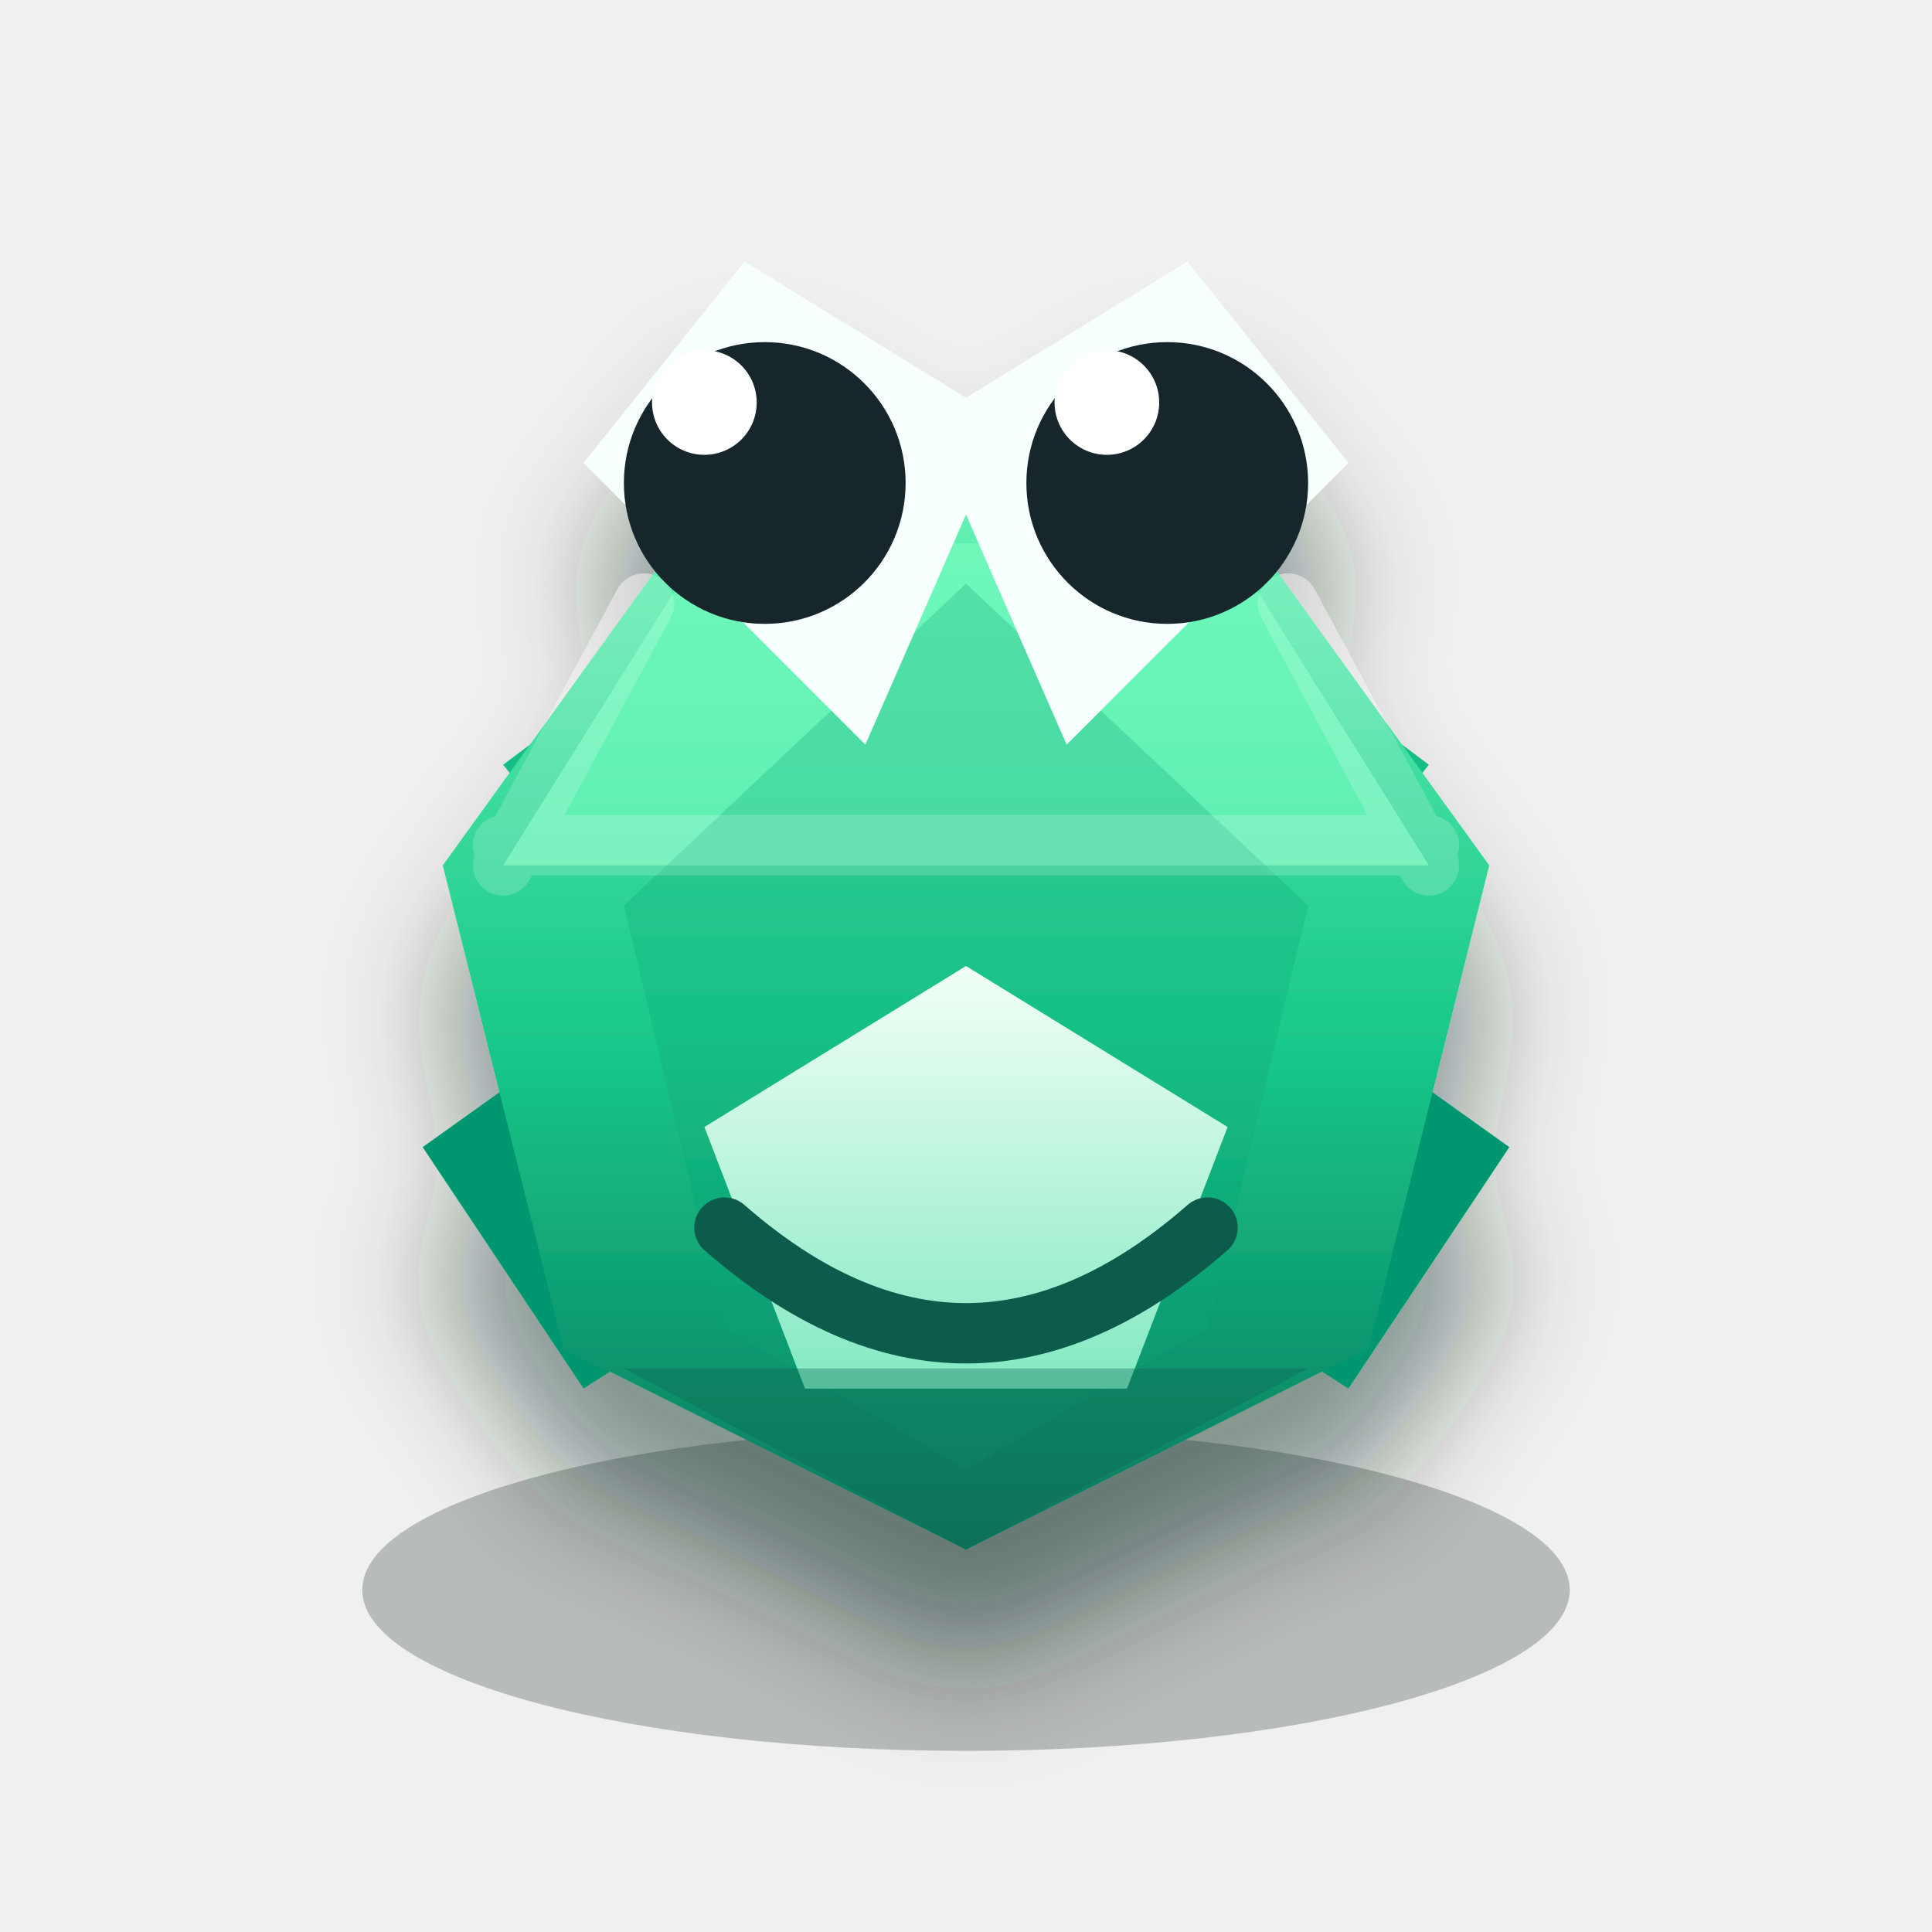
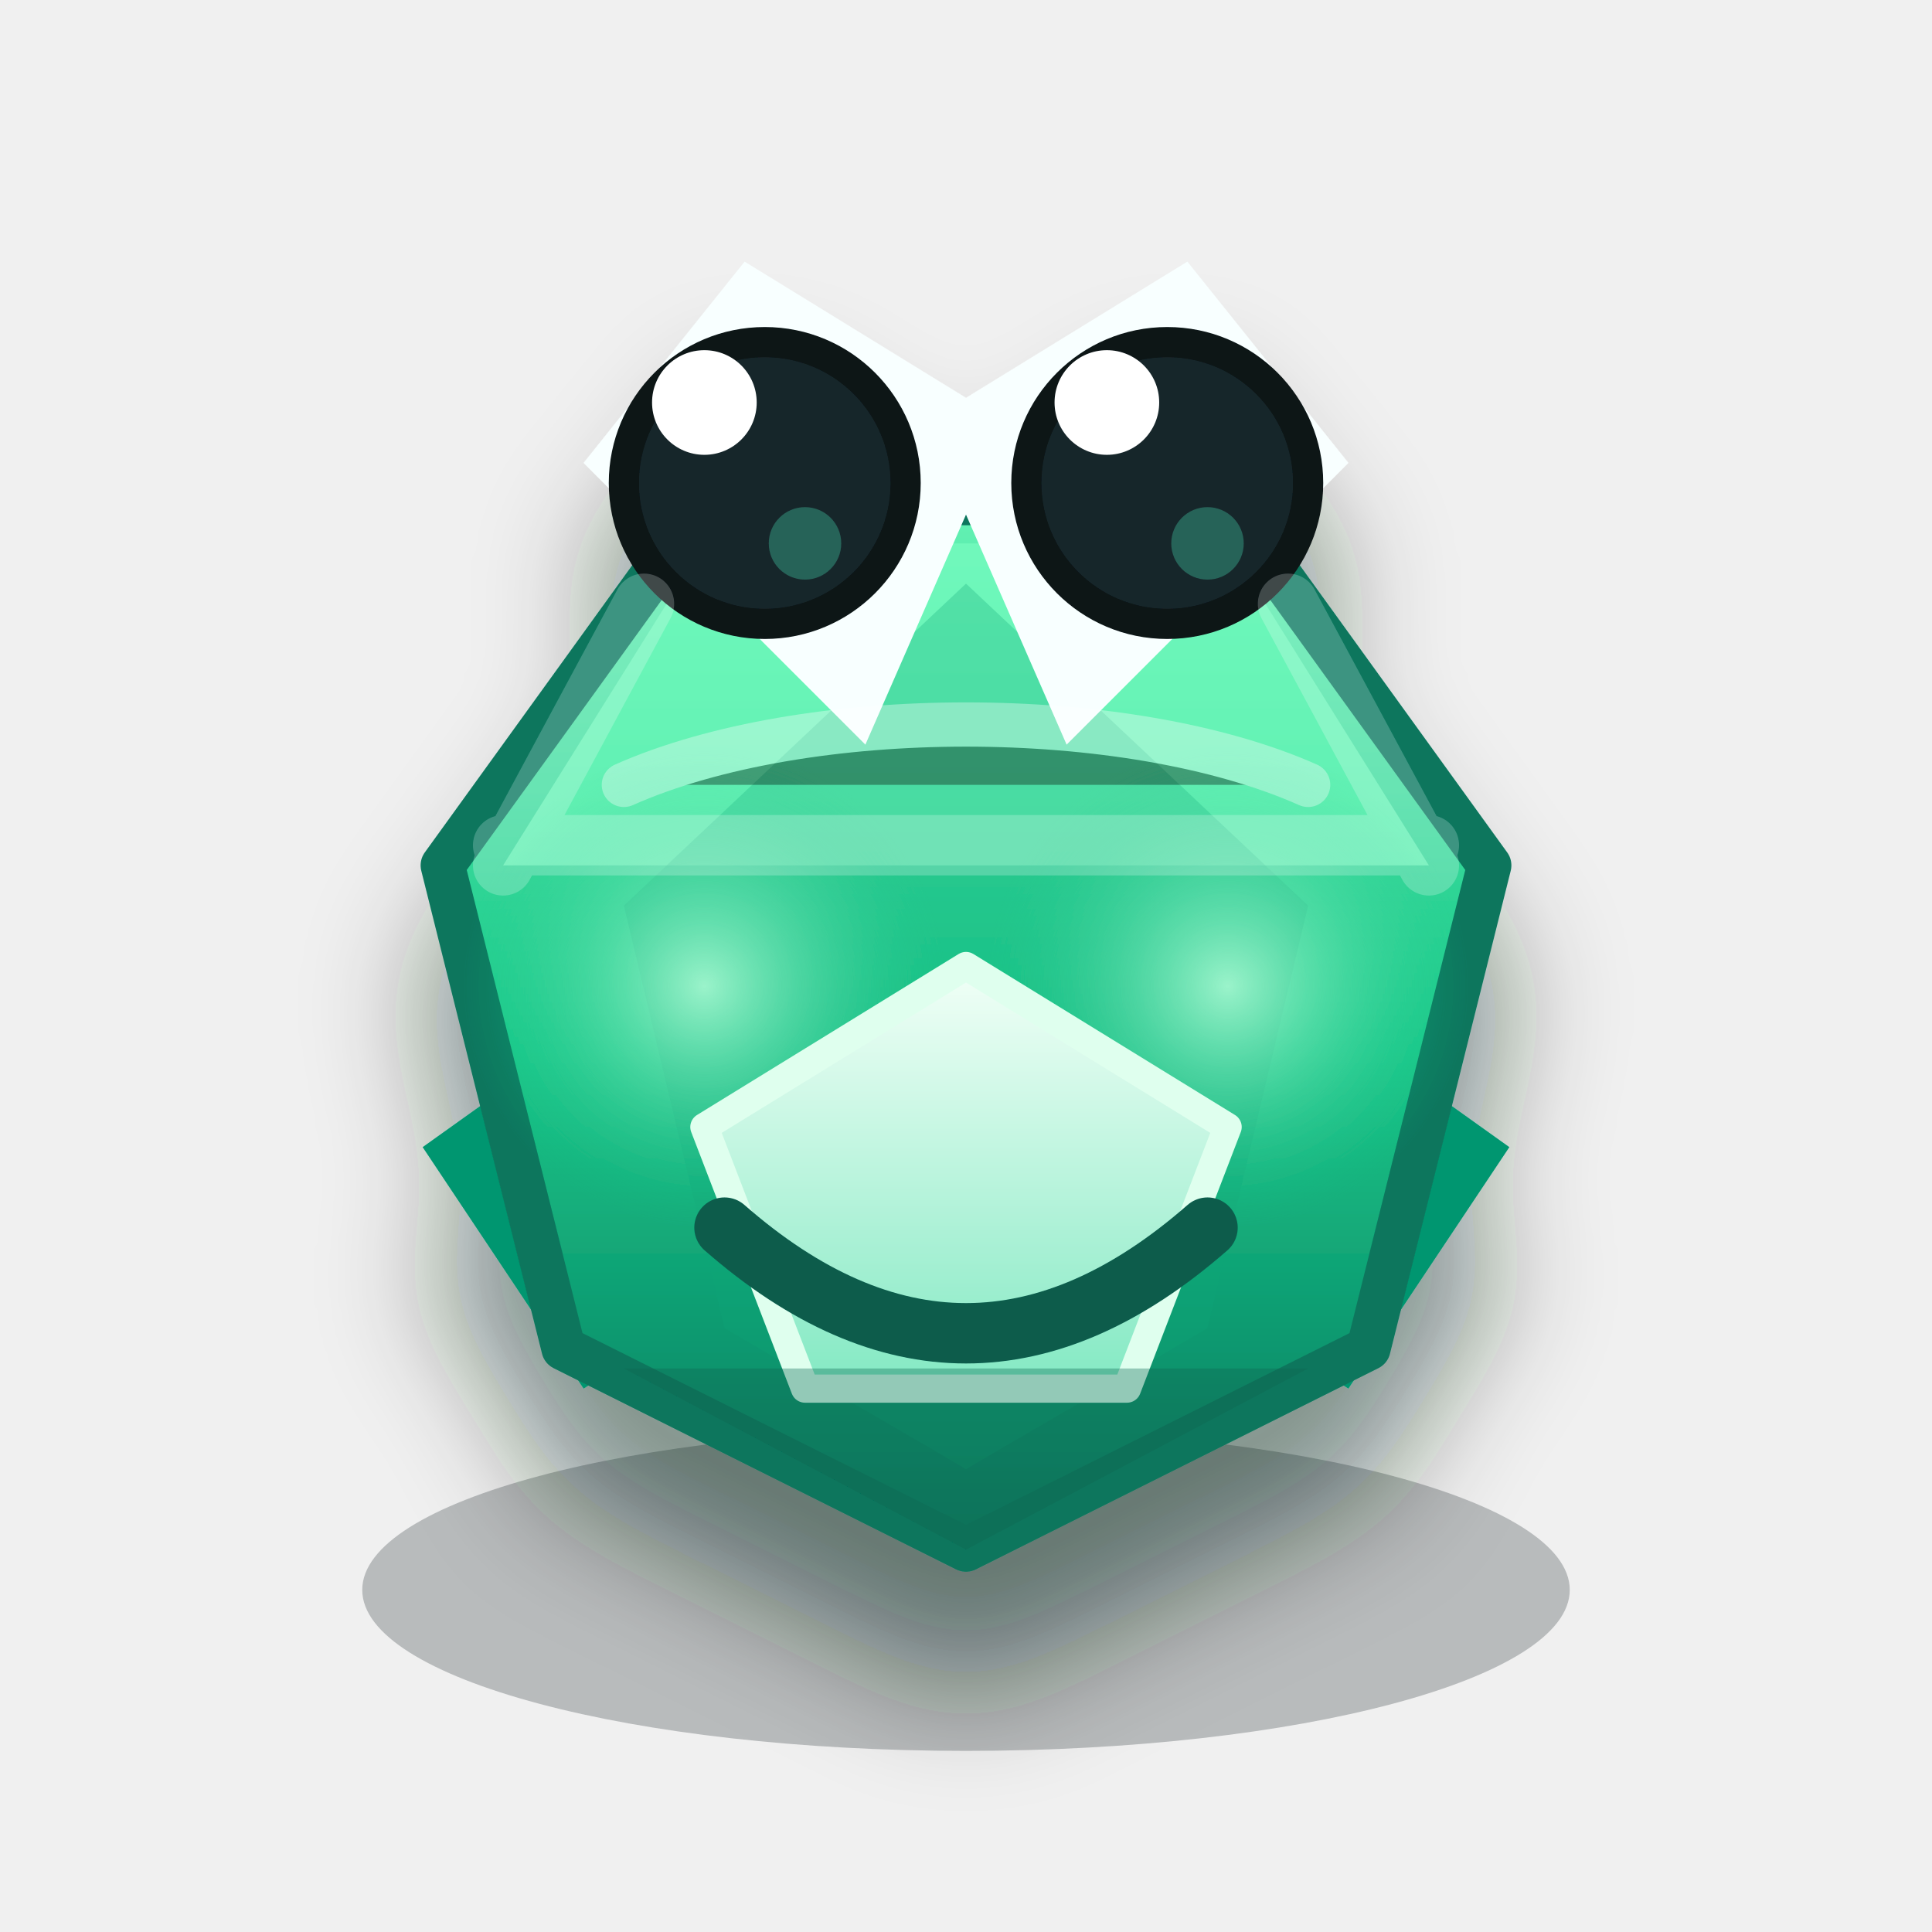
<svg xmlns="http://www.w3.org/2000/svg" viewBox="0 0 96 96">
  <defs>
    <linearGradient id="green" x1="0" y1="0" x2="0" y2="1">
      <stop offset="0" stop-color="#65f2b4" />
      <stop offset=".52" stop-color="#18c889" />
      <stop offset="1" stop-color="#08765d" />
    </linearGradient>
    <linearGradient id="belly" x1="0" y1="0" x2="0" y2="1">
      <stop offset="0" stop-color="#f2fff7" />
      <stop offset="1" stop-color="#83e9c3" />
    </linearGradient>
    <filter id="shadow" x="-20%" y="-20%" width="140%" height="150%">
      <feDropShadow dx="0" dy="6" stdDeviation="3" flood-color="#04231f" flood-opacity=".45" />
    </filter>
+     <radialGradient id="cheek" cx="50%" cy="50%" r="50%">
+       <stop offset="0" stop-color="#baffdb" stop-opacity=".8" />
+       <stop offset="1" stop-color="#24c98d" stop-opacity="0" />
+     </radialGradient>
  </defs>
  <ellipse cx="48" cy="79" rx="30" ry="8" fill="#061016" opacity=".24" />
  <g filter="url(#shadow)">
    <path d="M21 57l14-10 8 13-14 9z" fill="#06966f" />
    <path d="M75 57L61 47l-8 13 14 9z" fill="#06966f" />
    <path d="M25 38l12-9 9 10-13 9z" fill="#16bd86" />
    <path d="M71 38l-12-9-9 10 13 9z" fill="#16bd86" />
-     <path d="M22 43l13-18h26l13 18-6 24-20 10-20-10z" fill="url(#green)" />
+     <path d="M22 43l13-18h26l13 18-6 24-20 10-20-10z" fill="url(#green)" stroke="#08765d" stroke-width="2.2" stroke-linejoin="round" />
    <path d="M35 27h26l10 16H25z" fill="#7cffc3" opacity=".6" />
    <path d="M31 45l17-16 17 16-5 21-12 7-12-7z" fill="#0aa477" opacity=".28" />
-     <path d="M35 56l13-8 13 8-5 13H40z" fill="url(#belly)" />
+     <circle cx="35" cy="49" r="12" fill="url(#cheek)" />
+     <circle cx="61" cy="49" r="12" fill="url(#cheek)" />
+     <path d="M35 56l13-8 13 8-5 13H40z" fill="url(#belly)" stroke="#dfffee" stroke-width="1.4" stroke-linejoin="round" />
    <path d="M29 23l8-10 13 8-7 16z" fill="#f8ffff" />
    <path d="M67 23l-8-10-13 8 7 16z" fill="#f8ffff" />
-     <circle cx="38" cy="24" r="7" fill="#17272b" />
-     <circle cx="58" cy="24" r="7" fill="#17272b" />
+     <circle cx="38" cy="24" r="7" fill="#17272b" stroke="#0a1416" stroke-width="1.5" />
+     <circle cx="58" cy="24" r="7" fill="#17272b" stroke="#0a1416" stroke-width="1.5" />
    <circle cx="35" cy="20" r="2.6" fill="#fff" />
    <circle cx="55" cy="20" r="2.6" fill="#fff" />
+     <circle cx="40" cy="27" r="1.8" fill="#52ffd0" opacity=".28" />
+     <circle cx="60" cy="27" r="1.8" fill="#52ffd0" opacity=".28" />
    <path d="M36 61c8 7 16 7 24 0" fill="none" stroke="#075b4c" stroke-width="3" stroke-linecap="round" />
-     <path d="M25 42h46M32 30l-7 13M64 30l7 13" stroke="#fff" stroke-opacity=".18" stroke-width="3" stroke-linecap="round" />
+     <path d="M25 42h46M32 30l-7 13M64 30l7 13" stroke="#fff" stroke-opacity=".22" stroke-width="3" stroke-linecap="round" />
+     <path d="M31 39c9-4 25-4 34 0" stroke="#ffffff" stroke-width="2.2" stroke-linecap="round" opacity=".34" />
    <path d="M31 68h34l-17 9z" fill="#05634f" opacity=".35" />
  </g>
</svg>
